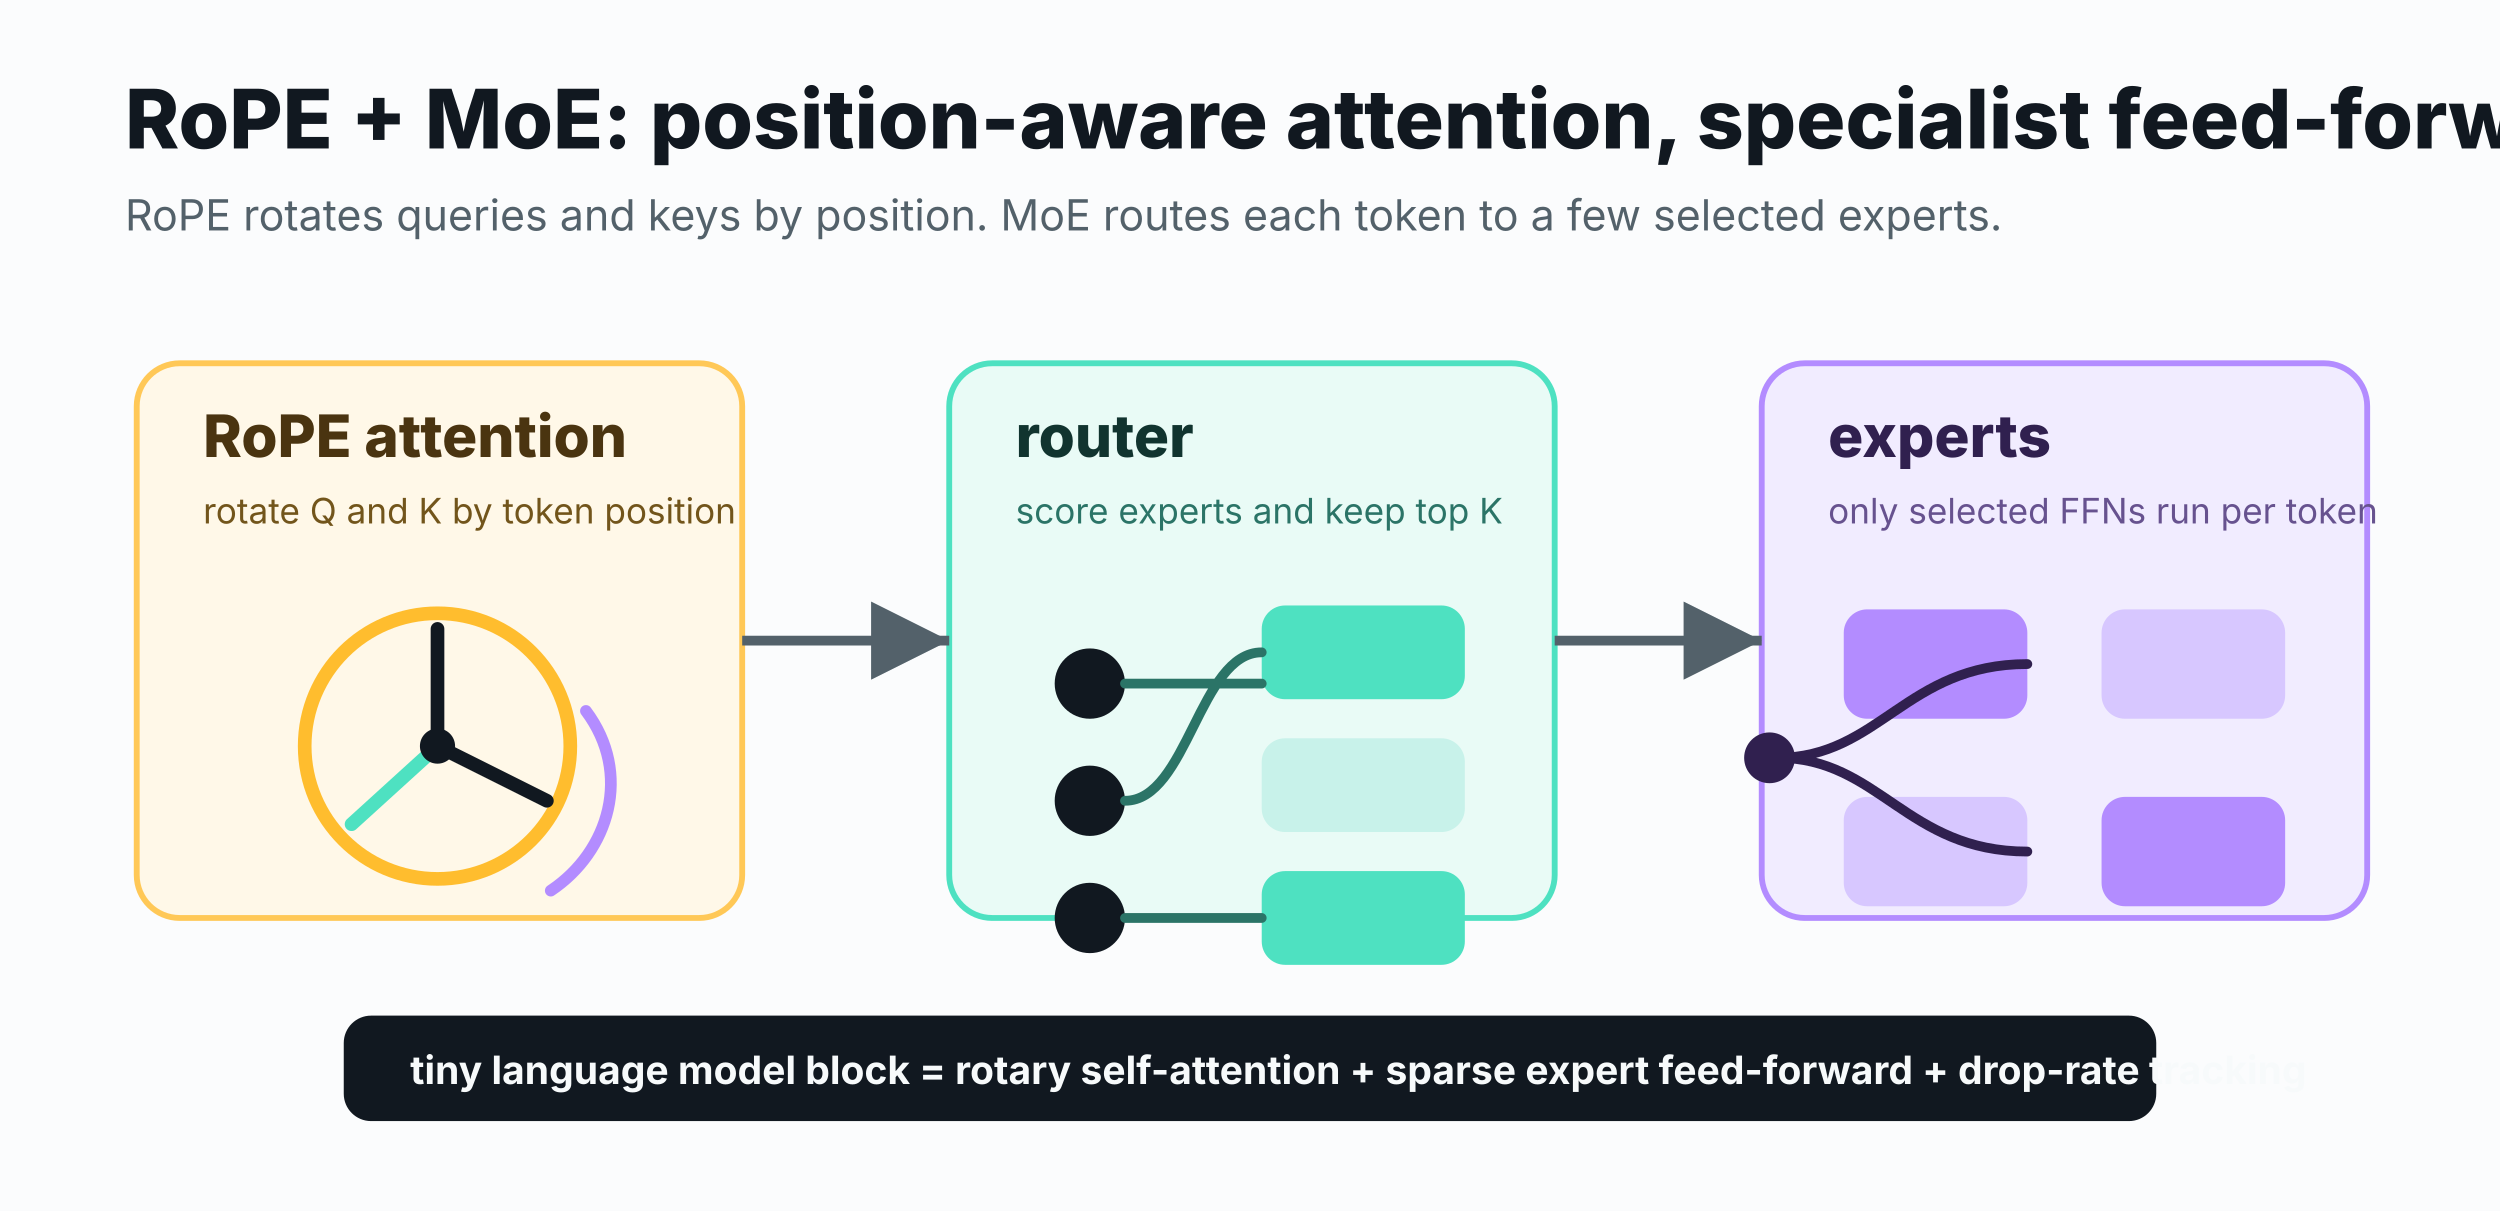
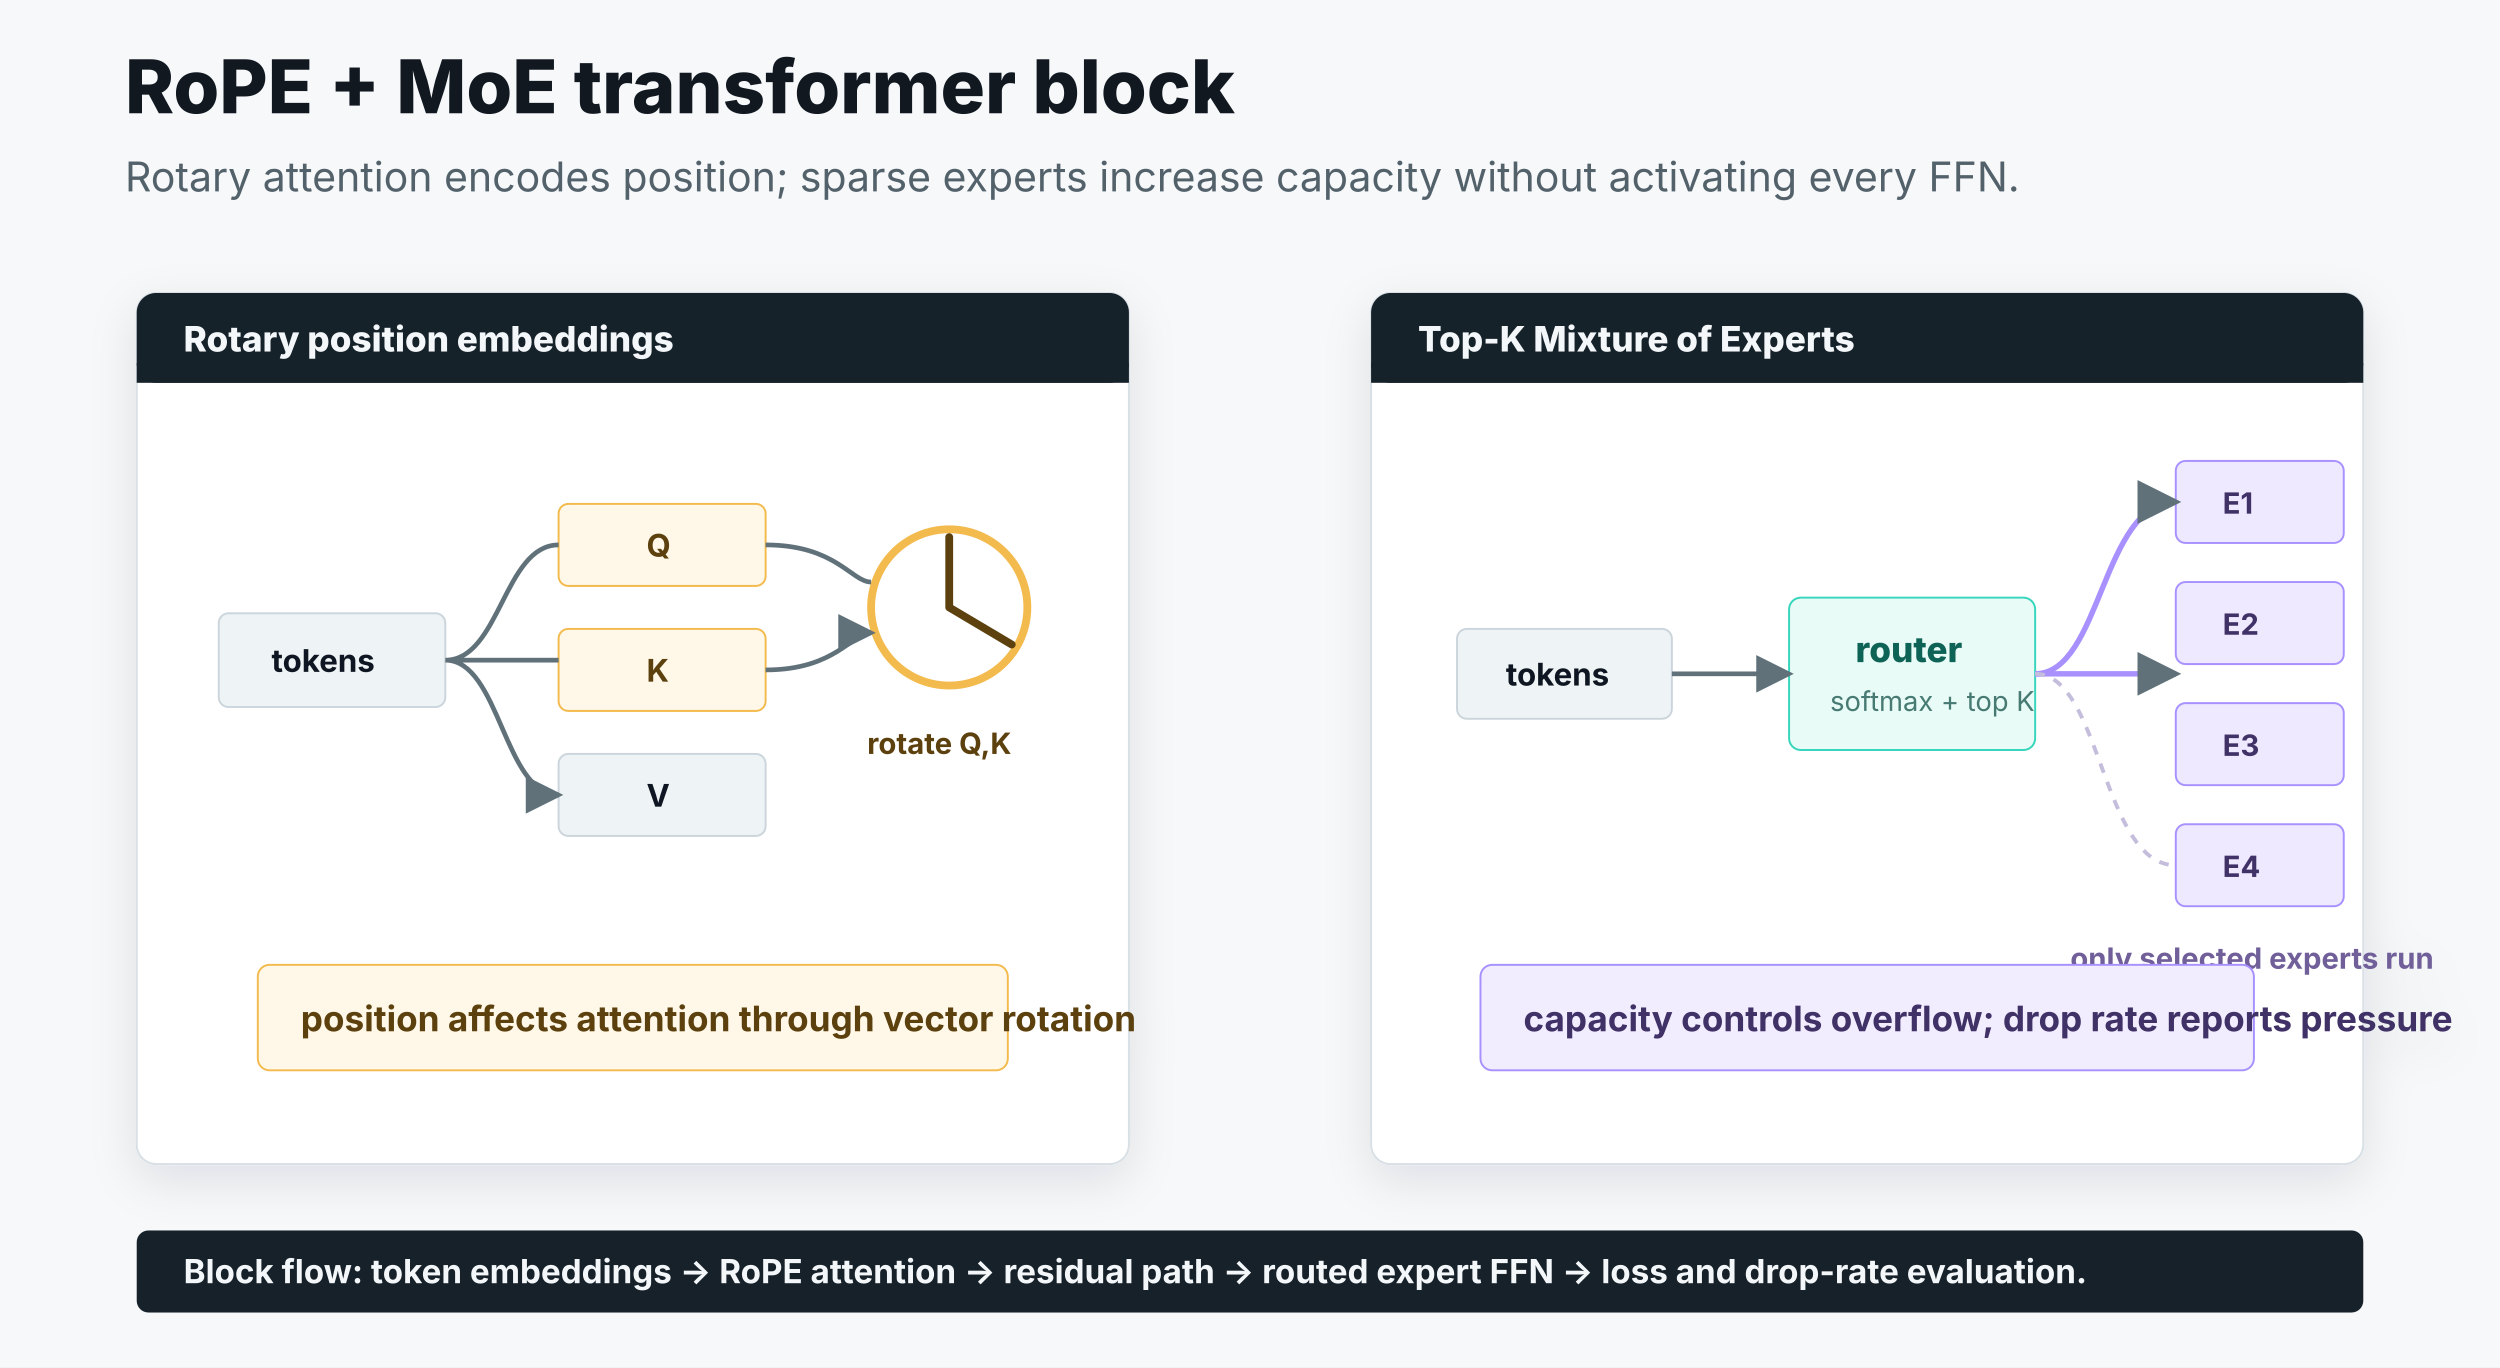
- <svg xmlns="http://www.w3.org/2000/svg" width="1280" height="620" viewBox="0 0 1280 620" role="img" aria-labelledby="title desc">
-   <rect width="1280" height="620" fill="#fbfcfd" />
-   <text x="64" y="76" fill="#111820" font-family="Inter, Arial, sans-serif" font-size="42" font-weight="800">RoPE + MoE: position-aware attention, specialist feed-forward</text>
-   <text x="64" y="118" fill="#53616a" font-family="Inter, Arial, sans-serif" font-size="22">RoPE rotates queries and keys by position. MoE routes each token to a few selected experts.</text>
-   <g transform="translate(70 186)">
-     <rect x="0" y="0" width="310" height="284" rx="22" fill="#fff8e8" stroke="#ffc857" stroke-width="3" />
-     <text x="34" y="48" fill="#4a3410" font-family="Inter, Arial, sans-serif" font-size="30" font-weight="800">RoPE attention</text>
-     <text x="34" y="82" fill="#72551b" font-family="Inter, Arial, sans-serif" font-size="18">rotate Q and K by token position</text>
-     <g transform="translate(76 118)">
-       <circle cx="78" cy="78" r="68" fill="none" stroke="#ffbd2e" stroke-width="7" />
-       <path d="M78 78L78 18" stroke="#111820" stroke-width="7" stroke-linecap="round" />
-       <path d="M78 78L134 106" stroke="#111820" stroke-width="7" stroke-linecap="round" />
-       <path d="M78 78L34 118" stroke="#4ee1c1" stroke-width="7" stroke-linecap="round" />
-       <circle cx="78" cy="78" r="9" fill="#111820" />
-       <path d="M154 60C178 92 166 132 136 152" fill="none" stroke="#b38cff" stroke-width="6" stroke-linecap="round" />
+ <svg xmlns="http://www.w3.org/2000/svg" width="1280" height="700" viewBox="0 0 1280 700" role="img" aria-labelledby="title desc">
+   <defs>
+     <marker id="arrow" markerWidth="10" markerHeight="10" refX="8" refY="5" orient="auto">
+       <path d="M1 1L9 5L1 9Z" fill="#60717a" />
+     </marker>
+     <filter id="shadow" x="-8%" y="-12%" width="116%" height="124%">
+       <feDropShadow dx="0" dy="8" stdDeviation="12" flood-color="#12202a" flood-opacity="0.10" />
+     </filter>
+   </defs>
+   <rect width="1280" height="700" fill="#f6f8fa" />
+   <g transform="translate(64 58)">
+     <text x="0" y="0" fill="#111820" font-family="Inter, Segoe UI, Arial, sans-serif" font-size="38" font-weight="760">RoPE + MoE transformer block</text>
+     <text x="0" y="40" fill="#53616a" font-family="Inter, Segoe UI, Arial, sans-serif" font-size="21">Rotary attention encodes position; sparse experts increase capacity without activating every FFN.</text>
+   </g>
+   <g transform="translate(70 150)" filter="url(#shadow)">
+     <rect x="0" y="0" width="508" height="446" rx="10" fill="#ffffff" stroke="#d8e0e5" />
+     <rect x="0" y="0" width="508" height="46" rx="10" fill="#17212a" />
+     <path d="M0 36H508V46H0Z" fill="#17212a" />
+     <text x="24" y="30" fill="#f3f7f9" font-family="Inter, Segoe UI, Arial, sans-serif" font-size="18" font-weight="760">Rotary position embeddings</text>
+     <g transform="translate(42 84)">
+       <rect x="0" y="80" width="116" height="48" rx="5" fill="#eef3f5" stroke="#cbd5db" />
+       <text x="27" y="110" fill="#111820" font-family="Inter, Segoe UI, Arial, sans-serif" font-size="16" font-weight="730">tokens</text>
+       <rect x="174" y="24" width="106" height="42" rx="5" fill="#fff8e8" stroke="#f3ba4d" />
+       <text x="219" y="51" fill="#5c410e" font-family="Inter, Segoe UI, Arial, sans-serif" font-size="16" font-weight="730">Q</text>
+       <rect x="174" y="88" width="106" height="42" rx="5" fill="#fff8e8" stroke="#f3ba4d" />
+       <text x="219" y="115" fill="#5c410e" font-family="Inter, Segoe UI, Arial, sans-serif" font-size="16" font-weight="730">K</text>
+       <rect x="174" y="152" width="106" height="42" rx="5" fill="#eef3f5" stroke="#cbd5db" />
+       <text x="219" y="179" fill="#111820" font-family="Inter, Segoe UI, Arial, sans-serif" font-size="16" font-weight="730">V</text>
+       <circle cx="374" cy="77" r="40" fill="none" stroke="#f3ba4d" stroke-width="4" />
+       <path d="M374 77L374 41M374 77L406 96" stroke="#5c410e" stroke-width="4" stroke-linecap="round" />
+       <text x="332" y="152" fill="#5c410e" font-family="Inter, Segoe UI, Arial, sans-serif" font-size="15" font-weight="700">rotate Q,K</text>
+       <path d="M116 104H174M116 104C144 104 146 45 174 45M116 104C144 104 146 173 174 173" stroke="#60717a" stroke-width="2.4" fill="none" marker-end="url(#arrow)" />
+       <path d="M280 45C316 45 324 64 334 64M280 109C316 109 324 90 334 90" stroke="#60717a" stroke-width="2.4" fill="none" marker-end="url(#arrow)" />
+     </g>
+     <g transform="translate(62 344)">
+       <rect x="0" y="0" width="384" height="54" rx="6" fill="#fff8e8" stroke="#f3ba4d" />
+       <text x="22" y="34" fill="#5c410e" font-family="Inter, Segoe UI, Arial, sans-serif" font-size="18" font-weight="720">position affects attention through vector rotation</text>
    </g>
  </g>
-   <g transform="translate(486 186)">
-     <rect x="0" y="0" width="310" height="284" rx="22" fill="#e9fbf6" stroke="#4ee1c1" stroke-width="3" />
-     <text x="34" y="48" fill="#11342f" font-family="Inter, Arial, sans-serif" font-size="30" font-weight="800">router</text>
-     <text x="34" y="82" fill="#2b7467" font-family="Inter, Arial, sans-serif" font-size="18">score experts and keep top K</text>
-     <g transform="translate(44 124)">
-       <circle cx="28" cy="40" r="18" fill="#111820" />
-       <circle cx="28" cy="100" r="18" fill="#111820" />
-       <circle cx="28" cy="160" r="18" fill="#111820" />
-       <rect x="116" y="0" width="104" height="48" rx="12" fill="#4ee1c1" />
-       <rect x="116" y="68" width="104" height="48" rx="12" fill="#c8f2ea" />
-       <rect x="116" y="136" width="104" height="48" rx="12" fill="#4ee1c1" />
-       <path d="M46 40H116M46 100C78 100 84 24 116 24M46 160C78 160 84 160 116 160" stroke="#2b7467" stroke-width="5" fill="none" stroke-linecap="round" />
+   <g transform="translate(702 150)" filter="url(#shadow)">
+     <rect x="0" y="0" width="508" height="446" rx="10" fill="#ffffff" stroke="#d8e0e5" />
+     <rect x="0" y="0" width="508" height="46" rx="10" fill="#17212a" />
+     <path d="M0 36H508V46H0Z" fill="#17212a" />
+     <text x="24" y="30" fill="#f3f7f9" font-family="Inter, Segoe UI, Arial, sans-serif" font-size="18" font-weight="760">Top-K Mixture of Experts</text>
+     <g transform="translate(44 86)">
+       <rect x="0" y="86" width="110" height="46" rx="5" fill="#eef3f5" stroke="#cbd5db" />
+       <text x="25" y="115" fill="#111820" font-family="Inter, Segoe UI, Arial, sans-serif" font-size="16" font-weight="730">tokens</text>
+       <rect x="170" y="70" width="126" height="78" rx="6" fill="#e8fbf6" stroke="#34d6bb" />
+       <text x="204" y="103" fill="#116357" font-family="Inter, Segoe UI, Arial, sans-serif" font-size="18" font-weight="760">router</text>
+       <text x="191" y="128" fill="#477a72" font-family="Inter, Segoe UI, Arial, sans-serif" font-size="14">softmax + top K</text>
+       <rect x="368" y="0" width="86" height="42" rx="5" fill="#eee9ff" stroke="#a891ff" />
+       <rect x="368" y="62" width="86" height="42" rx="5" fill="#eee9ff" stroke="#a891ff" />
+       <rect x="368" y="124" width="86" height="42" rx="5" fill="#eee9ff" stroke="#a891ff" />
+       <rect x="368" y="186" width="86" height="42" rx="5" fill="#eee9ff" stroke="#a891ff" />
+       <text x="392" y="27" fill="#403066" font-family="Inter, Segoe UI, Arial, sans-serif" font-size="15" font-weight="750">E1</text>
+       <text x="392" y="89" fill="#403066" font-family="Inter, Segoe UI, Arial, sans-serif" font-size="15" font-weight="750">E2</text>
+       <text x="392" y="151" fill="#403066" font-family="Inter, Segoe UI, Arial, sans-serif" font-size="15" font-weight="750">E3</text>
+       <text x="392" y="213" fill="#403066" font-family="Inter, Segoe UI, Arial, sans-serif" font-size="15" font-weight="750">E4</text>
+       <path d="M110 109H170" stroke="#60717a" stroke-width="2.4" marker-end="url(#arrow)" />
+       <path d="M296 109C330 109 330 21 368 21" stroke="#a891ff" stroke-width="2.8" fill="none" marker-end="url(#arrow)" />
+       <path d="M296 109H368" stroke="#a891ff" stroke-width="2.8" fill="none" marker-end="url(#arrow)" />
+       <path d="M296 109C330 109 330 207 368 207" stroke="#c5bddc" stroke-width="2" fill="none" stroke-dasharray="5 5" />
+       <text x="314" y="260" fill="#6f5e99" font-family="Inter, Segoe UI, Arial, sans-serif" font-size="15" font-weight="700">only selected experts run</text>
+     </g>
+     <g transform="translate(56 344)">
+       <rect x="0" y="0" width="396" height="54" rx="6" fill="#f1edff" stroke="#a891ff" />
+       <text x="22" y="34" fill="#403066" font-family="Inter, Segoe UI, Arial, sans-serif" font-size="18" font-weight="720">capacity controls overflow; drop rate reports pressure</text>
    </g>
  </g>
-   <g transform="translate(902 186)">
-     <rect x="0" y="0" width="310" height="284" rx="22" fill="#f1ecff" stroke="#b38cff" stroke-width="3" />
-     <text x="34" y="48" fill="#30204f" font-family="Inter, Arial, sans-serif" font-size="30" font-weight="800">experts</text>
-     <text x="34" y="82" fill="#67528f" font-family="Inter, Arial, sans-serif" font-size="18">only selected FFNs run per token</text>
-     <g transform="translate(42 126)">
-       <rect x="0" y="0" width="94" height="56" rx="12" fill="#b38cff" />
-       <rect x="132" y="0" width="94" height="56" rx="12" fill="#d7c7ff" />
-       <rect x="0" y="96" width="94" height="56" rx="12" fill="#d7c7ff" />
-       <rect x="132" y="96" width="94" height="56" rx="12" fill="#b38cff" />
-       <path d="M-34 76C18 76 32 28 94 28M-34 76C18 76 32 124 94 124" stroke="#30204f" stroke-width="5" fill="none" stroke-linecap="round" />
-       <circle cx="-38" cy="76" r="13" fill="#30204f" />
-     </g>
+   <g transform="translate(70 630)">
+     <rect x="0" y="0" width="1140" height="42" rx="6" fill="#17212a" />
+     <text x="24" y="27" fill="#f3f7f9" font-family="Inter, Segoe UI, Arial, sans-serif" font-size="17" font-weight="700">Block flow: token embeddings -&gt; RoPE attention -&gt; residual path -&gt; routed expert FFN -&gt; loss and drop-rate evaluation.</text>
  </g>
-   <g stroke="#53616a" stroke-width="5" fill="none" marker-end="url(#arrow)">
-     <path d="M380 328H486" />
-     <path d="M796 328H902" />
-   </g>
-   <g transform="translate(176 520)">
-     <rect x="0" y="0" width="928" height="54" rx="14" fill="#111820" />
-     <text x="34" y="35" fill="#f7fafb" font-family="Inter, Arial, sans-serif" font-size="20" font-weight="700">tiny language model block = rotary self-attention + sparse expert feed-forward + drop-rate tracking</text>
-   </g>
-   <defs>
-     <marker id="arrow" markerWidth="12" markerHeight="12" refX="10" refY="6" orient="auto">
-       <path d="M2 2L10 6L2 10Z" fill="#53616a" />
-     </marker>
-   </defs>
</svg>
